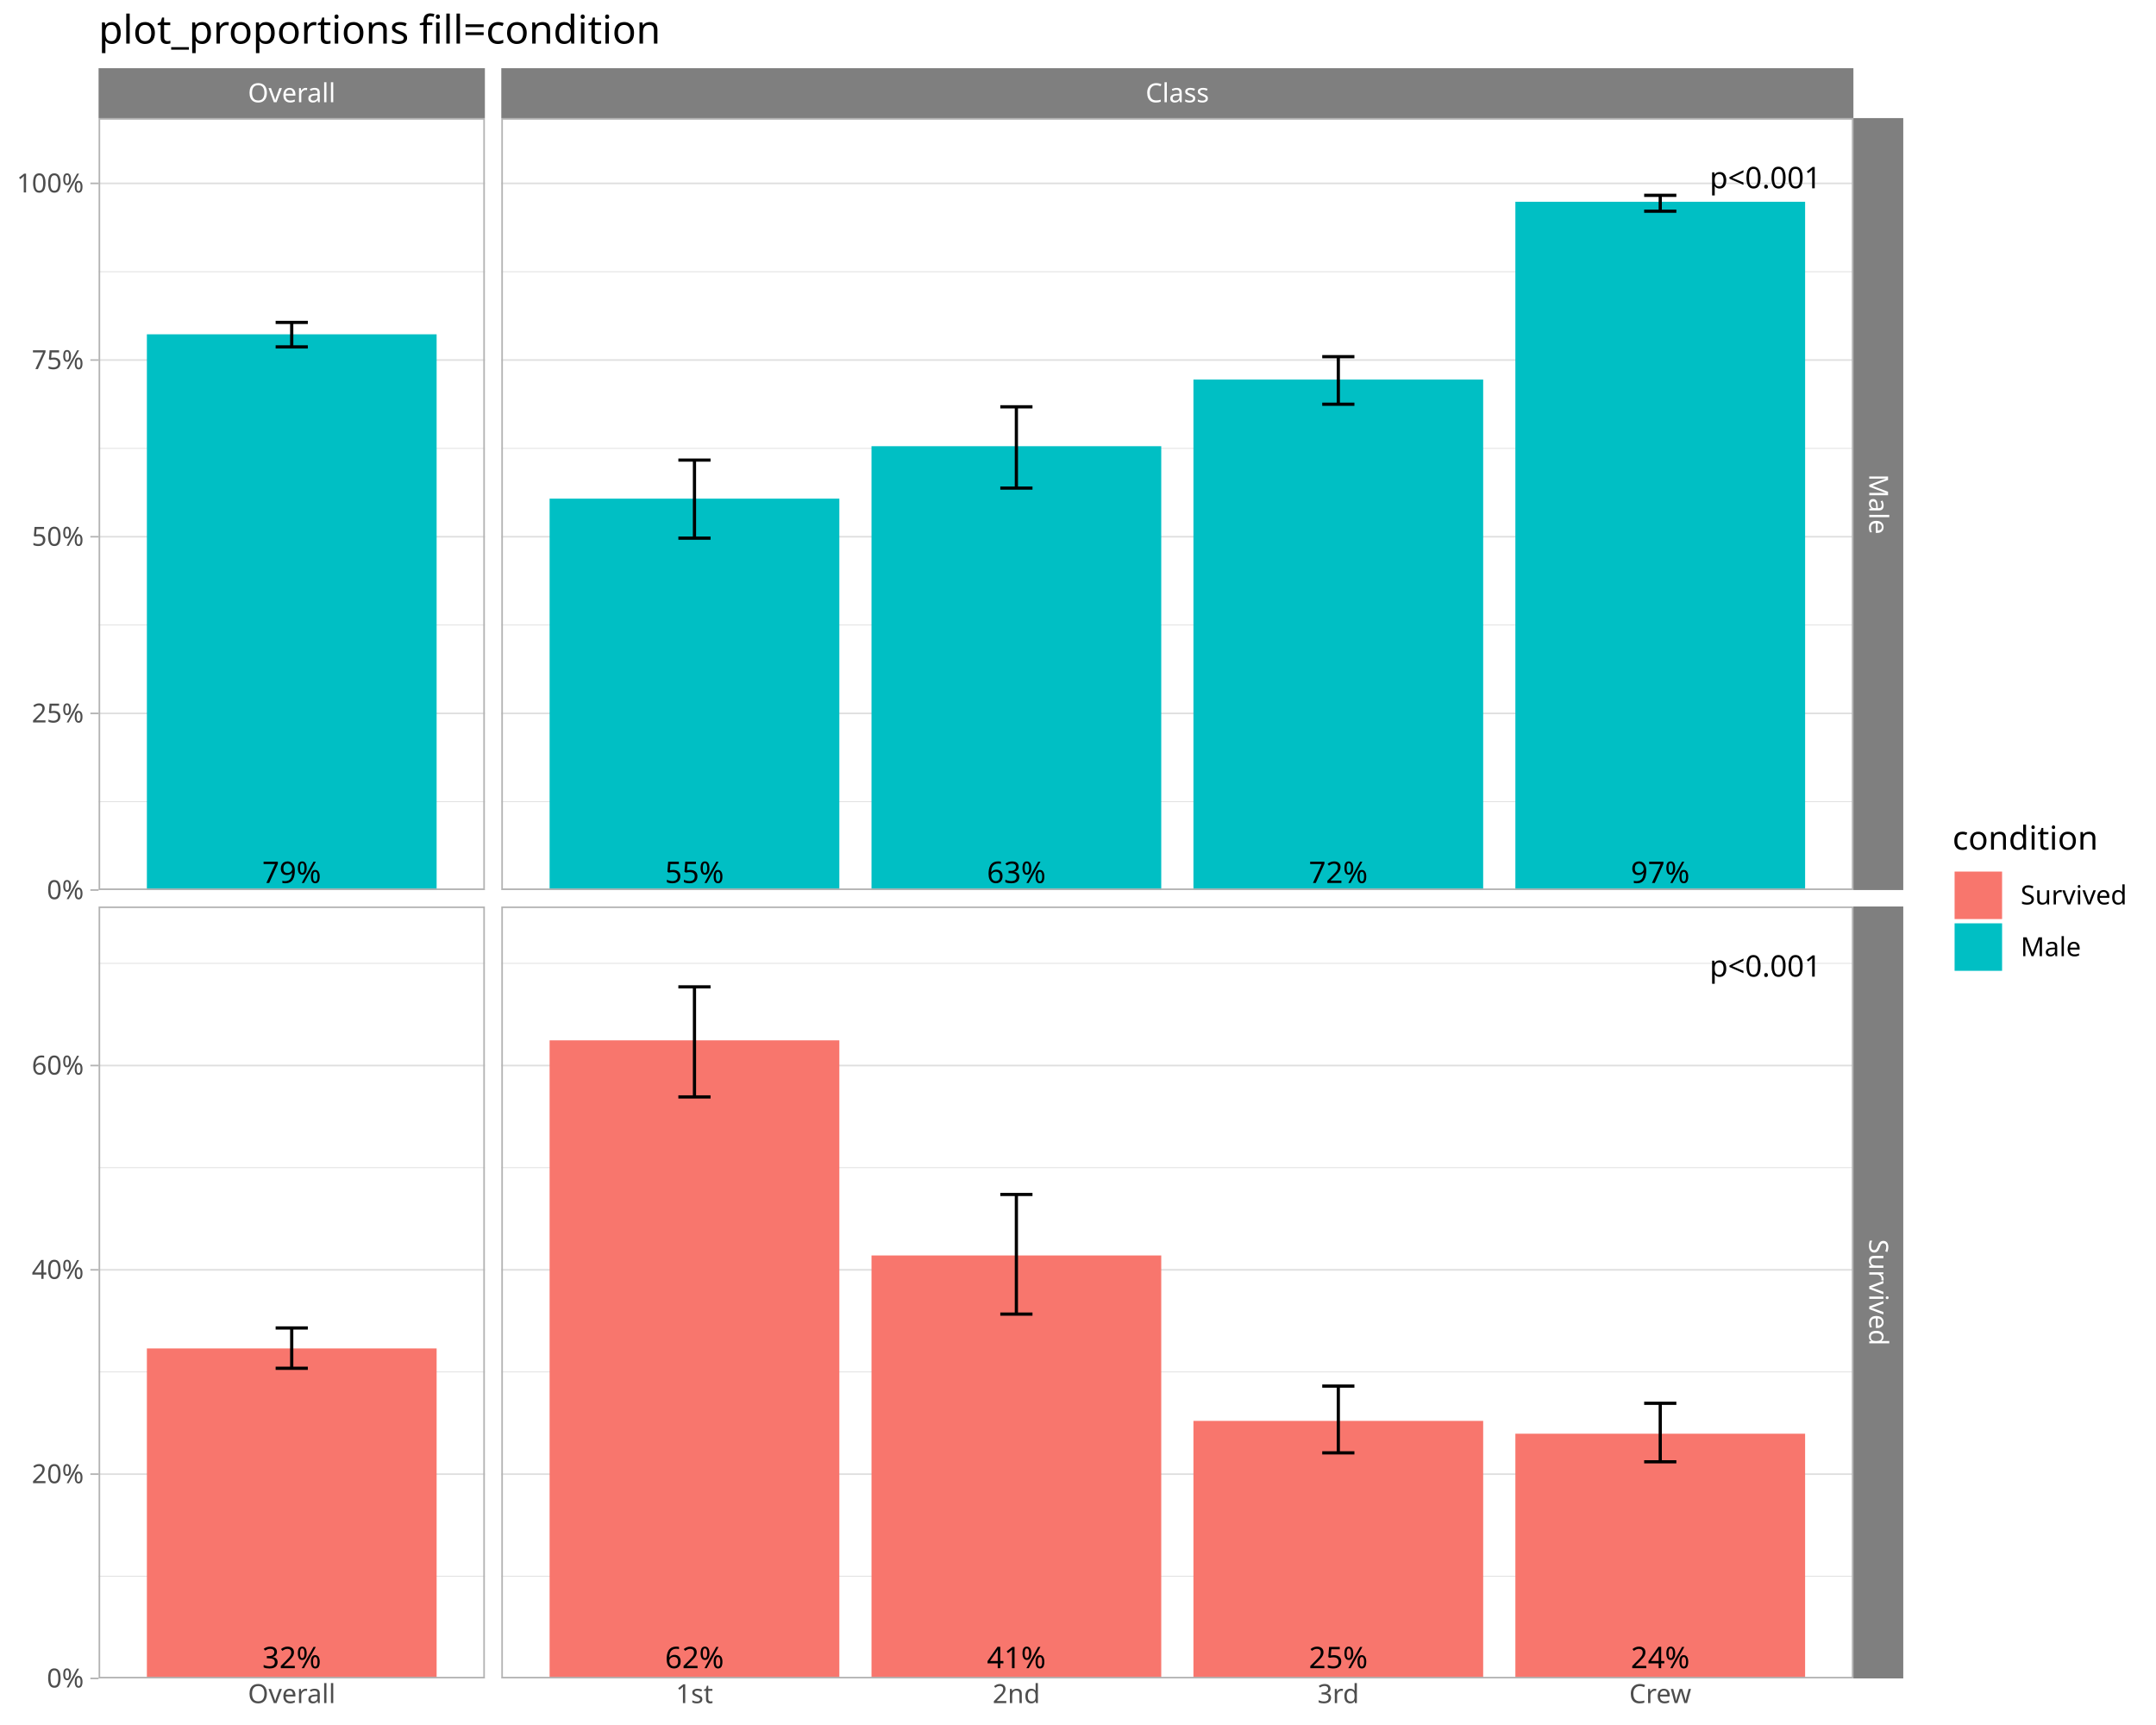
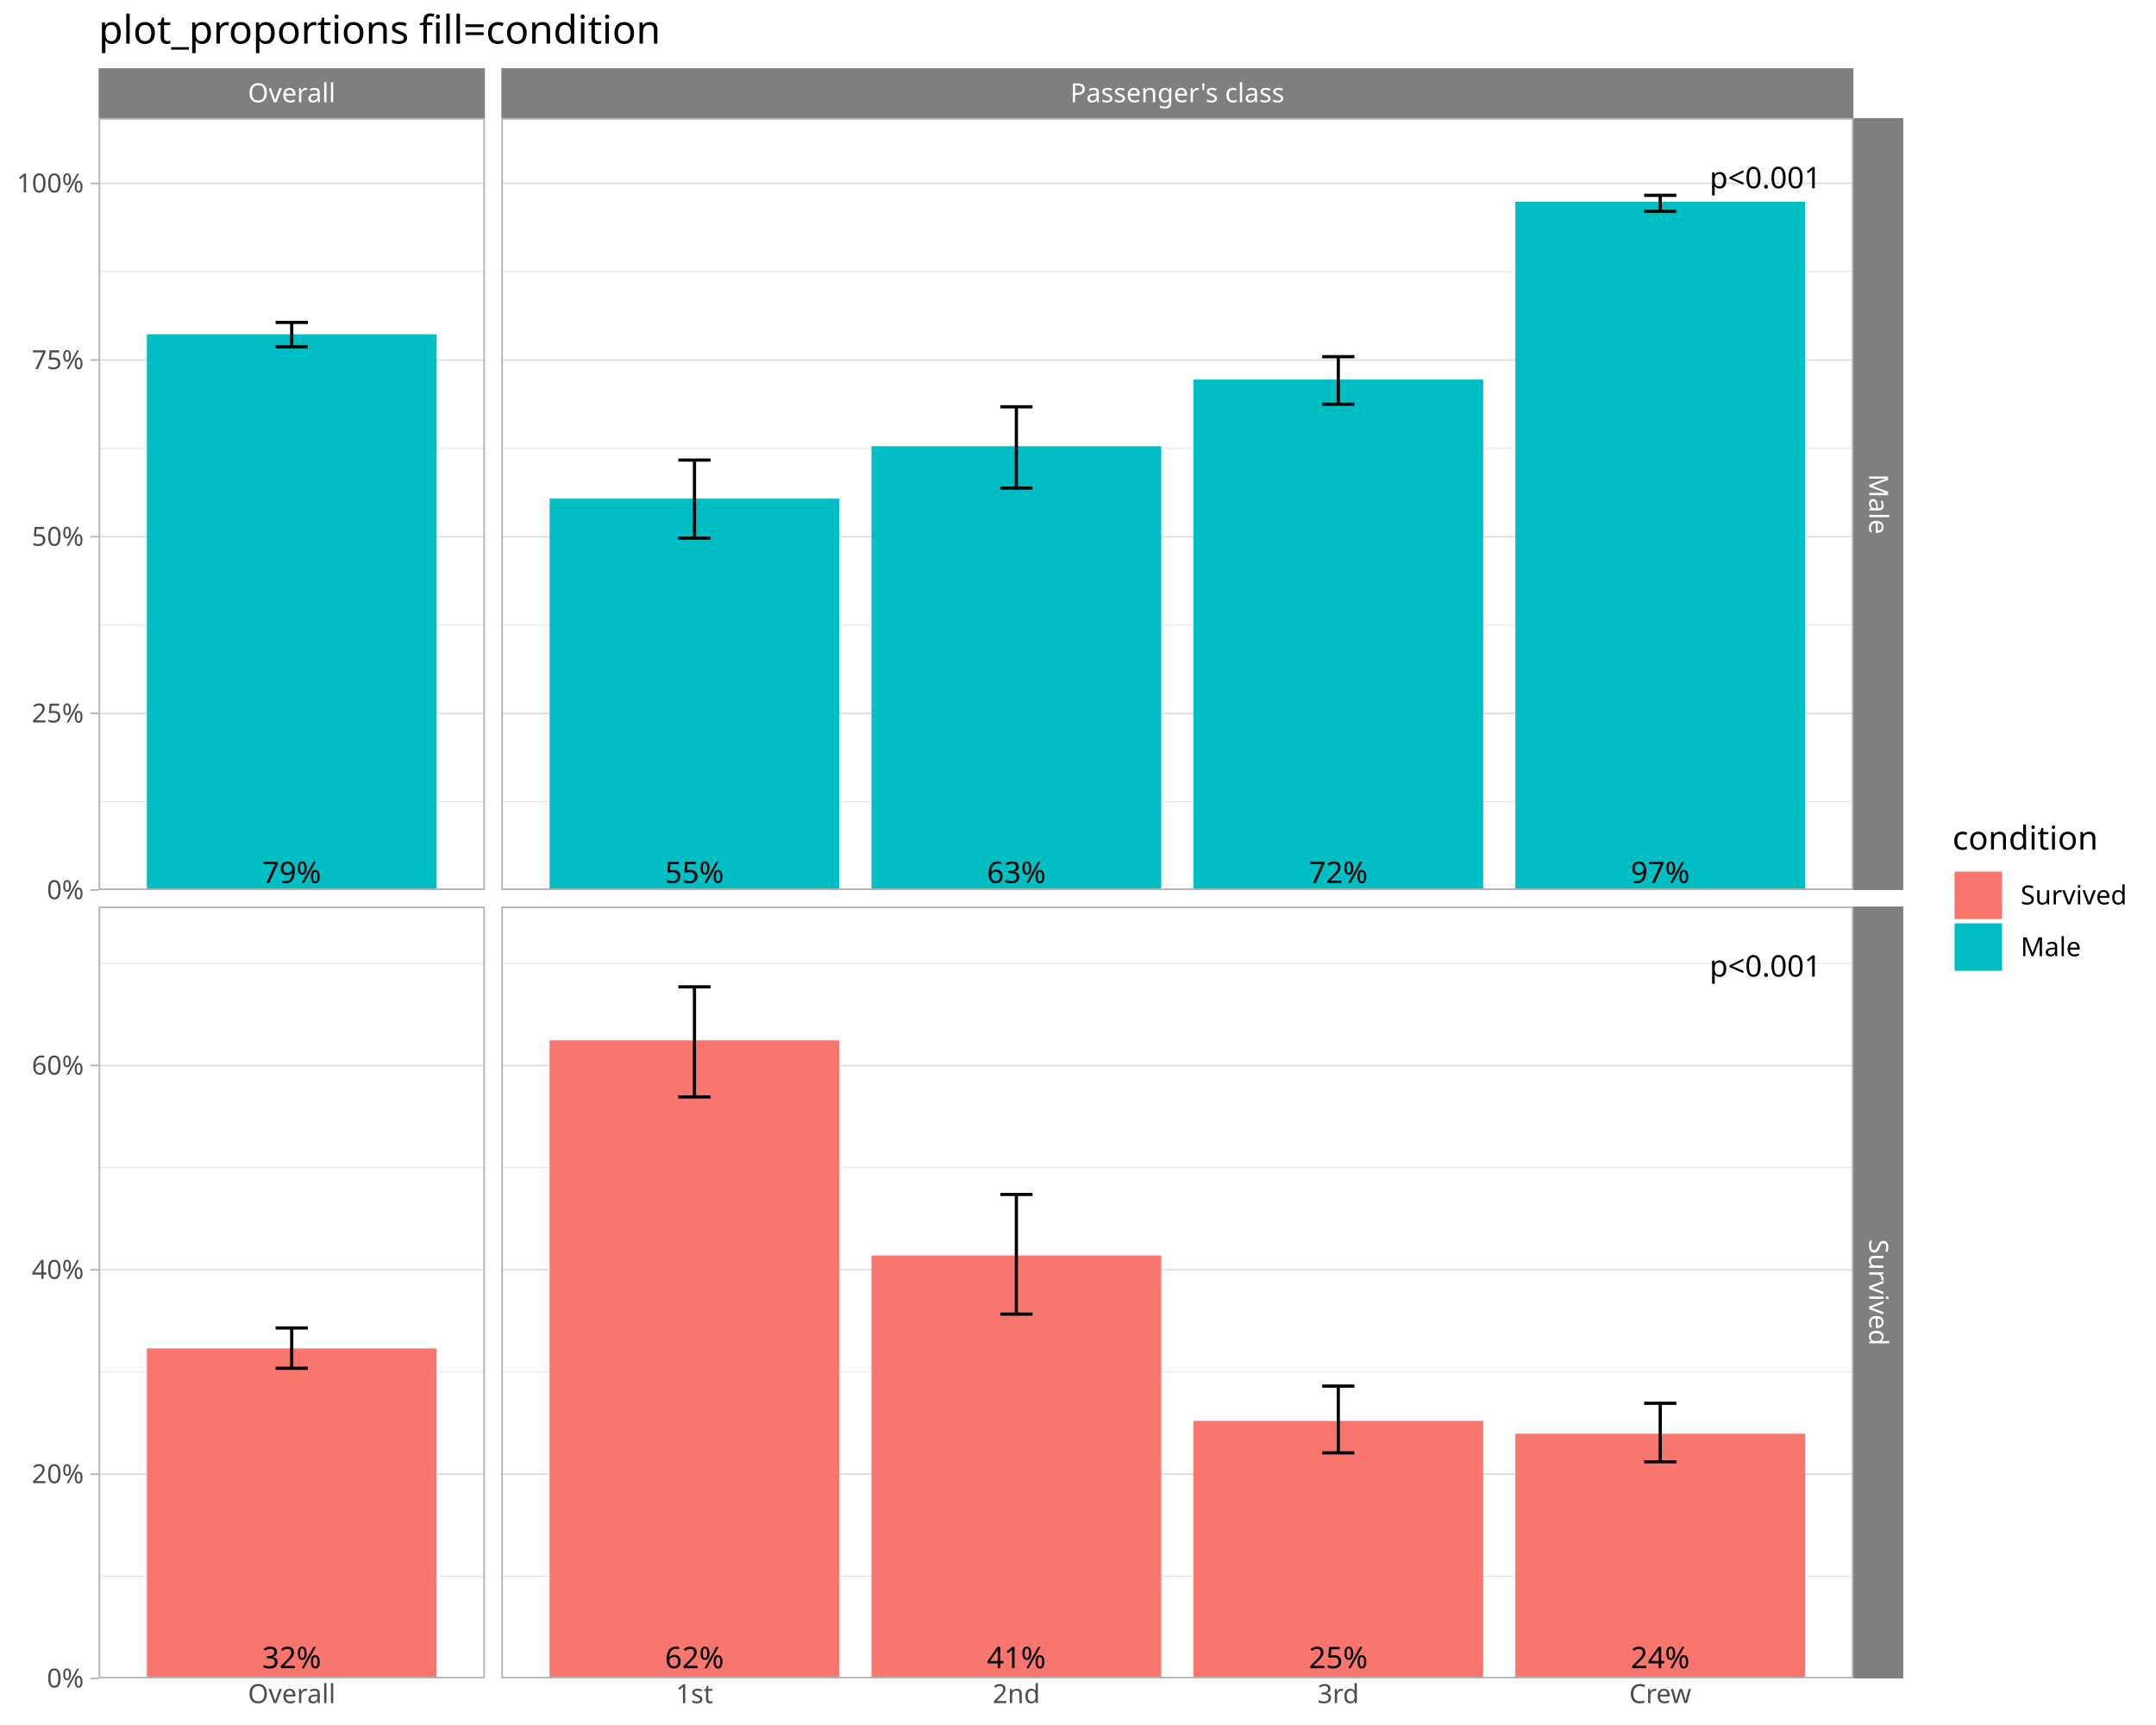
<svg xmlns="http://www.w3.org/2000/svg" class="svglite" data-engine-version="2.0" width="720.00pt" height="576.00pt" viewBox="0 0 720.00 576.00">
  <defs>
    <style type="text/css">
    .svglite line, .svglite polyline, .svglite polygon, .svglite path, .svglite rect, .svglite circle {
      fill: none;
      stroke: #000000;
      stroke-linecap: round;
      stroke-linejoin: round;
      stroke-miterlimit: 10.00;
    }
  </style>
  </defs>
  <rect width="100%" height="100%" style="stroke: none; fill: #FFFFFF;" />
  <defs>
    <clipPath id="cpMC4wMHw3MjAuMDB8MC4wMHw1NzYuMDA=">
      <rect x="0.00" y="0.00" width="720.00" height="576.00" />
    </clipPath>
  </defs>
  <g clip-path="url(#cpMC4wMHw3MjAuMDB8MC4wMHw1NzYuMDA=)">
    <rect x="0.00" y="0.00" width="720.00" height="576.00" style="stroke-width: 1.07; stroke: #FFFFFF; fill: #FFFFFF;" />
  </g>
  <defs>
    <clipPath id="cpMzIuOTJ8MTYxLjkzfDM5LjQzfDI5Ny4yMA==">
      <rect x="32.92" y="39.43" width="129.01" height="257.77" />
    </clipPath>
  </defs>
  <g clip-path="url(#cpMzIuOTJ8MTYxLjkzfDM5LjQzfDI5Ny4yMA==)">
    <rect x="32.92" y="39.43" width="129.01" height="257.77" style="stroke-width: 1.07; stroke: none; fill: #FFFFFF;" />
    <polyline points="32.92,267.70 161.93,267.70 " style="stroke-width: 0.27; stroke: #DEDEDE; stroke-linecap: butt;" />
    <polyline points="32.92,208.71 161.93,208.71 " style="stroke-width: 0.27; stroke: #DEDEDE; stroke-linecap: butt;" />
    <polyline points="32.92,149.72 161.93,149.72 " style="stroke-width: 0.27; stroke: #DEDEDE; stroke-linecap: butt;" />
    <polyline points="32.92,90.73 161.93,90.73 " style="stroke-width: 0.27; stroke: #DEDEDE; stroke-linecap: butt;" />
    <polyline points="32.92,297.20 161.93,297.20 " style="stroke-width: 0.53; stroke: #DEDEDE; stroke-linecap: butt;" />
    <polyline points="32.92,238.21 161.93,238.21 " style="stroke-width: 0.53; stroke: #DEDEDE; stroke-linecap: butt;" />
    <polyline points="32.92,179.22 161.93,179.22 " style="stroke-width: 0.53; stroke: #DEDEDE; stroke-linecap: butt;" />
    <polyline points="32.92,120.22 161.93,120.22 " style="stroke-width: 0.53; stroke: #DEDEDE; stroke-linecap: butt;" />
    <polyline points="32.92,61.23 161.93,61.23 " style="stroke-width: 0.53; stroke: #DEDEDE; stroke-linecap: butt;" />
    <rect x="49.05" y="111.62" width="96.76" height="185.58" style="stroke-width: 1.07; stroke: none; stroke-linecap: butt; stroke-linejoin: miter; fill: #00BFC4;" />
    <polyline points="92.05,107.65 102.80,107.65 " style="stroke-width: 1.07; stroke-linecap: butt;" />
    <polyline points="97.42,107.65 97.42,115.83 " style="stroke-width: 1.07; stroke-linecap: butt;" />
    <polyline points="92.05,115.83 102.80,115.83 " style="stroke-width: 1.07; stroke-linecap: butt;" />
    <text x="97.42" y="294.84" text-anchor="middle" style="font-size: 9.96px; font-family: sans;" textLength="19.93px" lengthAdjust="spacingAndGlyphs">79%</text>
    <rect x="32.92" y="39.43" width="129.01" height="257.77" style="stroke-width: 1.07; stroke: #B3B3B3;" />
  </g>
  <g clip-path="url(#cpMC4wMHw3MjAuMDB8MC4wMHw1NzYuMDA=)">
</g>
  <defs>
    <clipPath id="cpMzIuOTJ8MTYxLjkzfDMwMi42OHw1NjAuNDU=">
      <rect x="32.92" y="302.68" width="129.01" height="257.77" />
    </clipPath>
  </defs>
  <g clip-path="url(#cpMzIuOTJ8MTYxLjkzfDMwMi42OHw1NjAuNDU=)">
    <rect x="32.92" y="302.68" width="129.01" height="257.77" style="stroke-width: 1.07; stroke: none; fill: #FFFFFF;" />
    <polyline points="32.92,526.34 161.93,526.34 " style="stroke-width: 0.27; stroke: #DEDEDE; stroke-linecap: butt;" />
    <polyline points="32.92,458.12 161.93,458.12 " style="stroke-width: 0.27; stroke: #DEDEDE; stroke-linecap: butt;" />
    <polyline points="32.92,389.90 161.93,389.90 " style="stroke-width: 0.27; stroke: #DEDEDE; stroke-linecap: butt;" />
    <polyline points="32.92,321.68 161.93,321.68 " style="stroke-width: 0.27; stroke: #DEDEDE; stroke-linecap: butt;" />
    <polyline points="32.92,560.45 161.93,560.45 " style="stroke-width: 0.53; stroke: #DEDEDE; stroke-linecap: butt;" />
    <polyline points="32.92,492.23 161.93,492.23 " style="stroke-width: 0.53; stroke: #DEDEDE; stroke-linecap: butt;" />
    <polyline points="32.92,424.01 161.93,424.01 " style="stroke-width: 0.53; stroke: #DEDEDE; stroke-linecap: butt;" />
    <polyline points="32.92,355.79 161.93,355.79 " style="stroke-width: 0.53; stroke: #DEDEDE; stroke-linecap: butt;" />
    <rect x="49.05" y="450.26" width="96.76" height="110.19" style="stroke-width: 1.07; stroke: none; stroke-linecap: butt; stroke-linejoin: miter; fill: #F8766D;" />
    <polyline points="92.05,443.42 102.80,443.42 " style="stroke-width: 1.07; stroke-linecap: butt;" />
    <polyline points="97.42,443.42 97.42,456.89 " style="stroke-width: 1.07; stroke-linecap: butt;" />
    <polyline points="92.05,456.89 102.80,456.89 " style="stroke-width: 1.07; stroke-linecap: butt;" />
    <text x="97.42" y="557.03" text-anchor="middle" style="font-size: 9.96px; font-family: sans;" textLength="19.93px" lengthAdjust="spacingAndGlyphs">32%</text>
    <rect x="32.92" y="302.68" width="129.01" height="257.77" style="stroke-width: 1.07; stroke: #B3B3B3;" />
  </g>
  <g clip-path="url(#cpMC4wMHw3MjAuMDB8MC4wMHw1NzYuMDA=)">
</g>
  <defs>
    <clipPath id="cpMTY3LjQxfDYxOC45NXwzOS40M3wyOTcuMjA=">
      <rect x="167.41" y="39.43" width="451.54" height="257.77" />
    </clipPath>
  </defs>
  <g clip-path="url(#cpMTY3LjQxfDYxOC45NXwzOS40M3wyOTcuMjA=)">
    <rect x="167.41" y="39.43" width="451.54" height="257.77" style="stroke-width: 1.07; stroke: none; fill: #FFFFFF;" />
    <polyline points="167.41,267.70 618.95,267.70 " style="stroke-width: 0.27; stroke: #DEDEDE; stroke-linecap: butt;" />
    <polyline points="167.41,208.71 618.95,208.71 " style="stroke-width: 0.27; stroke: #DEDEDE; stroke-linecap: butt;" />
    <polyline points="167.41,149.72 618.95,149.72 " style="stroke-width: 0.27; stroke: #DEDEDE; stroke-linecap: butt;" />
    <polyline points="167.41,90.73 618.95,90.73 " style="stroke-width: 0.27; stroke: #DEDEDE; stroke-linecap: butt;" />
    <polyline points="167.41,297.20 618.95,297.20 " style="stroke-width: 0.53; stroke: #DEDEDE; stroke-linecap: butt;" />
    <polyline points="167.41,238.21 618.95,238.21 " style="stroke-width: 0.53; stroke: #DEDEDE; stroke-linecap: butt;" />
    <polyline points="167.41,179.22 618.95,179.22 " style="stroke-width: 0.53; stroke: #DEDEDE; stroke-linecap: butt;" />
    <polyline points="167.41,120.22 618.95,120.22 " style="stroke-width: 0.53; stroke: #DEDEDE; stroke-linecap: butt;" />
    <polyline points="167.41,61.23 618.95,61.23 " style="stroke-width: 0.53; stroke: #DEDEDE; stroke-linecap: butt;" />
    <rect x="183.54" y="166.51" width="96.76" height="130.69" style="stroke-width: 1.07; stroke: none; stroke-linecap: butt; stroke-linejoin: miter; fill: #00BFC4;" />
    <rect x="291.04" y="149.00" width="96.76" height="148.20" style="stroke-width: 1.07; stroke: none; stroke-linecap: butt; stroke-linejoin: miter; fill: #00BFC4;" />
    <rect x="398.55" y="126.74" width="96.76" height="170.46" style="stroke-width: 1.07; stroke: none; stroke-linecap: butt; stroke-linejoin: miter; fill: #00BFC4;" />
    <rect x="506.06" y="67.37" width="96.76" height="229.83" style="stroke-width: 1.07; stroke: none; stroke-linecap: butt; stroke-linejoin: miter; fill: #00BFC4;" />
    <polyline points="226.54,153.63 237.29,153.63 " style="stroke-width: 1.07; stroke-linecap: butt;" />
    <polyline points="231.92,153.63 231.92,179.70 " style="stroke-width: 1.07; stroke-linecap: butt;" />
    <polyline points="226.54,179.70 237.29,179.70 " style="stroke-width: 1.07; stroke-linecap: butt;" />
    <polyline points="334.05,135.84 344.80,135.84 " style="stroke-width: 1.07; stroke-linecap: butt;" />
    <polyline points="339.42,135.84 339.42,162.98 " style="stroke-width: 1.07; stroke-linecap: butt;" />
    <polyline points="334.05,162.98 344.80,162.98 " style="stroke-width: 1.07; stroke-linecap: butt;" />
    <polyline points="441.56,119.09 452.31,119.09 " style="stroke-width: 1.07; stroke-linecap: butt;" />
    <polyline points="446.93,119.09 446.93,134.98 " style="stroke-width: 1.07; stroke-linecap: butt;" />
    <polyline points="441.56,134.98 452.31,134.98 " style="stroke-width: 1.07; stroke-linecap: butt;" />
    <polyline points="549.07,65.23 559.82,65.23 " style="stroke-width: 1.07; stroke-linecap: butt;" />
    <polyline points="554.44,65.23 554.44,70.52 " style="stroke-width: 1.07; stroke-linecap: butt;" />
    <polyline points="549.07,70.52 559.82,70.52 " style="stroke-width: 1.07; stroke-linecap: butt;" />
    <text x="608.20" y="62.87" text-anchor="end" style="font-size: 9.96px; font-family: sans;" textLength="36.28px" lengthAdjust="spacingAndGlyphs">p&lt;0.001</text>
    <text x="231.92" y="294.84" text-anchor="middle" style="font-size: 9.96px; font-family: sans;" textLength="19.93px" lengthAdjust="spacingAndGlyphs">55%</text>
    <text x="339.42" y="294.84" text-anchor="middle" style="font-size: 9.96px; font-family: sans;" textLength="19.93px" lengthAdjust="spacingAndGlyphs">63%</text>
    <text x="446.93" y="294.84" text-anchor="middle" style="font-size: 9.96px; font-family: sans;" textLength="19.93px" lengthAdjust="spacingAndGlyphs">72%</text>
    <text x="554.44" y="294.84" text-anchor="middle" style="font-size: 9.96px; font-family: sans;" textLength="19.93px" lengthAdjust="spacingAndGlyphs">97%</text>
    <rect x="167.41" y="39.43" width="451.54" height="257.77" style="stroke-width: 1.07; stroke: #B3B3B3;" />
  </g>
  <g clip-path="url(#cpMC4wMHw3MjAuMDB8MC4wMHw1NzYuMDA=)">
</g>
  <defs>
    <clipPath id="cpMTY3LjQxfDYxOC45NXwzMDIuNjh8NTYwLjQ1">
      <rect x="167.41" y="302.68" width="451.54" height="257.77" />
    </clipPath>
  </defs>
  <g clip-path="url(#cpMTY3LjQxfDYxOC45NXwzMDIuNjh8NTYwLjQ1)">
    <rect x="167.41" y="302.68" width="451.54" height="257.77" style="stroke-width: 1.07; stroke: none; fill: #FFFFFF;" />
    <polyline points="167.41,526.34 618.95,526.34 " style="stroke-width: 0.27; stroke: #DEDEDE; stroke-linecap: butt;" />
    <polyline points="167.41,458.12 618.95,458.12 " style="stroke-width: 0.27; stroke: #DEDEDE; stroke-linecap: butt;" />
    <polyline points="167.41,389.90 618.95,389.90 " style="stroke-width: 0.27; stroke: #DEDEDE; stroke-linecap: butt;" />
    <polyline points="167.41,321.68 618.95,321.68 " style="stroke-width: 0.27; stroke: #DEDEDE; stroke-linecap: butt;" />
    <polyline points="167.41,560.45 618.95,560.45 " style="stroke-width: 0.53; stroke: #DEDEDE; stroke-linecap: butt;" />
    <polyline points="167.41,492.23 618.95,492.23 " style="stroke-width: 0.53; stroke: #DEDEDE; stroke-linecap: butt;" />
    <polyline points="167.41,424.01 618.95,424.01 " style="stroke-width: 0.53; stroke: #DEDEDE; stroke-linecap: butt;" />
    <polyline points="167.41,355.79 618.95,355.79 " style="stroke-width: 0.53; stroke: #DEDEDE; stroke-linecap: butt;" />
    <rect x="183.54" y="347.39" width="96.76" height="213.06" style="stroke-width: 1.07; stroke: none; stroke-linecap: butt; stroke-linejoin: miter; fill: #F8766D;" />
    <rect x="291.04" y="419.22" width="96.76" height="141.23" style="stroke-width: 1.07; stroke: none; stroke-linecap: butt; stroke-linejoin: miter; fill: #F8766D;" />
    <rect x="398.55" y="474.45" width="96.76" height="86.00" style="stroke-width: 1.07; stroke: none; stroke-linecap: butt; stroke-linejoin: miter; fill: #F8766D;" />
    <rect x="506.06" y="478.74" width="96.76" height="81.71" style="stroke-width: 1.07; stroke: none; stroke-linecap: butt; stroke-linejoin: miter; fill: #F8766D;" />
    <polyline points="226.54,329.52 237.29,329.52 " style="stroke-width: 1.07; stroke-linecap: butt;" />
    <polyline points="231.92,329.52 231.92,366.28 " style="stroke-width: 1.07; stroke-linecap: butt;" />
    <polyline points="226.54,366.28 237.29,366.28 " style="stroke-width: 1.07; stroke-linecap: butt;" />
    <polyline points="334.05,398.85 344.80,398.85 " style="stroke-width: 1.07; stroke-linecap: butt;" />
    <polyline points="339.42,398.85 339.42,438.79 " style="stroke-width: 1.07; stroke-linecap: butt;" />
    <polyline points="334.05,438.79 344.80,438.79 " style="stroke-width: 1.07; stroke-linecap: butt;" />
    <polyline points="441.56,462.83 452.31,462.83 " style="stroke-width: 1.07; stroke-linecap: butt;" />
    <polyline points="446.93,462.83 446.93,485.12 " style="stroke-width: 1.07; stroke-linecap: butt;" />
    <polyline points="441.56,485.12 452.31,485.12 " style="stroke-width: 1.07; stroke-linecap: butt;" />
    <polyline points="549.07,468.57 559.82,468.57 " style="stroke-width: 1.07; stroke-linecap: butt;" />
    <polyline points="554.44,468.57 554.44,488.11 " style="stroke-width: 1.07; stroke-linecap: butt;" />
    <polyline points="549.07,488.11 559.82,488.11 " style="stroke-width: 1.07; stroke-linecap: butt;" />
    <text x="608.20" y="326.11" text-anchor="end" style="font-size: 9.96px; font-family: sans;" textLength="36.28px" lengthAdjust="spacingAndGlyphs">p&lt;0.001</text>
    <text x="231.92" y="557.03" text-anchor="middle" style="font-size: 9.96px; font-family: sans;" textLength="19.93px" lengthAdjust="spacingAndGlyphs">62%</text>
    <text x="339.42" y="557.03" text-anchor="middle" style="font-size: 9.96px; font-family: sans;" textLength="19.93px" lengthAdjust="spacingAndGlyphs">41%</text>
    <text x="446.93" y="557.03" text-anchor="middle" style="font-size: 9.96px; font-family: sans;" textLength="19.93px" lengthAdjust="spacingAndGlyphs">25%</text>
    <text x="554.44" y="557.03" text-anchor="middle" style="font-size: 9.96px; font-family: sans;" textLength="19.93px" lengthAdjust="spacingAndGlyphs">24%</text>
    <rect x="167.41" y="302.68" width="451.54" height="257.77" style="stroke-width: 1.07; stroke: #B3B3B3;" />
  </g>
  <g clip-path="url(#cpMC4wMHw3MjAuMDB8MC4wMHw1NzYuMDA=)">
</g>
  <defs>
    <clipPath id="cpMzIuOTJ8MTYxLjkzfDIyLjc4fDM5LjQz">
      <rect x="32.92" y="22.78" width="129.01" height="16.65" />
    </clipPath>
  </defs>
  <g clip-path="url(#cpMzIuOTJ8MTYxLjkzfDIyLjc4fDM5LjQz)">
    <rect x="32.92" y="22.78" width="129.01" height="16.65" style="stroke-width: 1.07; stroke: none; fill: #7F7F7F;" />
    <text x="97.42" y="34.14" text-anchor="middle" style="font-size: 8.80px; fill: #FFFFFF; font-family: sans;" textLength="27.88px" lengthAdjust="spacingAndGlyphs">Overall</text>
  </g>
  <g clip-path="url(#cpMC4wMHw3MjAuMDB8MC4wMHw1NzYuMDA=)">
</g>
  <defs>
    <clipPath id="cpMTY3LjQxfDYxOC45NXwyMi43OHwzOS40Mw==">
      <rect x="167.41" y="22.78" width="451.54" height="16.65" />
    </clipPath>
  </defs>
  <g clip-path="url(#cpMTY3LjQxfDYxOC45NXwyMi43OHwzOS40Mw==)">
    <rect x="167.41" y="22.78" width="451.54" height="16.65" style="stroke-width: 1.07; stroke: none; fill: #7F7F7F;" />
-     <text x="393.18" y="34.14" text-anchor="middle" style="font-size: 8.80px; fill: #FFFFFF; font-family: sans;" textLength="22.01px" lengthAdjust="spacingAndGlyphs">Class</text>
+     <text x="393.18" y="34.14" text-anchor="middle" style="font-size: 8.80px; fill: #FFFFFF; font-family: sans;" textLength="70.67px" lengthAdjust="spacingAndGlyphs">Passenger's class</text>
  </g>
  <g clip-path="url(#cpMC4wMHw3MjAuMDB8MC4wMHw1NzYuMDA=)">
</g>
  <defs>
    <clipPath id="cpNjE4Ljk1fDYzNS42MHwzOS40M3wyOTcuMjA=">
      <rect x="618.95" y="39.43" width="16.65" height="257.77" />
    </clipPath>
  </defs>
  <g clip-path="url(#cpNjE4Ljk1fDYzNS42MHwzOS40M3wyOTcuMjA=)">
    <rect x="618.95" y="39.43" width="16.65" height="257.77" style="stroke-width: 1.07; stroke: none; fill: #7F7F7F;" />
    <text transform="translate(624.24,168.32) rotate(90)" text-anchor="middle" style="font-size: 8.80px; fill: #FFFFFF; font-family: sans;" textLength="19.08px" lengthAdjust="spacingAndGlyphs">Male</text>
  </g>
  <g clip-path="url(#cpMC4wMHw3MjAuMDB8MC4wMHw1NzYuMDA=)">
</g>
  <defs>
    <clipPath id="cpNjE4Ljk1fDYzNS42MHwzMDIuNjh8NTYwLjQ1">
      <rect x="618.95" y="302.68" width="16.65" height="257.77" />
    </clipPath>
  </defs>
  <g clip-path="url(#cpNjE4Ljk1fDYzNS42MHwzMDIuNjh8NTYwLjQ1)">
    <rect x="618.95" y="302.68" width="16.65" height="257.77" style="stroke-width: 1.07; stroke: none; fill: #7F7F7F;" />
    <text transform="translate(624.24,431.56) rotate(90)" text-anchor="middle" style="font-size: 8.80px; fill: #FFFFFF; font-family: sans;" textLength="34.25px" lengthAdjust="spacingAndGlyphs">Survived</text>
  </g>
  <g clip-path="url(#cpMC4wMHw3MjAuMDB8MC4wMHw1NzYuMDA=)">
    <text x="97.42" y="568.69" text-anchor="middle" style="font-size: 8.80px; fill: #4D4D4D; font-family: sans;" textLength="27.88px" lengthAdjust="spacingAndGlyphs">Overall</text>
    <text x="231.92" y="568.69" text-anchor="middle" style="font-size: 8.80px; fill: #4D4D4D; font-family: sans;" textLength="11.74px" lengthAdjust="spacingAndGlyphs">1st</text>
    <text x="339.42" y="568.69" text-anchor="middle" style="font-size: 8.80px; fill: #4D4D4D; font-family: sans;" textLength="14.68px" lengthAdjust="spacingAndGlyphs">2nd</text>
    <text x="446.93" y="568.69" text-anchor="middle" style="font-size: 8.80px; fill: #4D4D4D; font-family: sans;" textLength="12.72px" lengthAdjust="spacingAndGlyphs">3rd</text>
    <text x="554.44" y="568.69" text-anchor="middle" style="font-size: 8.80px; fill: #4D4D4D; font-family: sans;" textLength="20.54px" lengthAdjust="spacingAndGlyphs">Crew</text>
    <text x="27.99" y="300.23" text-anchor="end" style="font-size: 8.80px; fill: #4D4D4D; font-family: sans;" textLength="12.72px" lengthAdjust="spacingAndGlyphs">0%</text>
    <text x="27.99" y="241.24" text-anchor="end" style="font-size: 8.80px; fill: #4D4D4D; font-family: sans;" textLength="17.61px" lengthAdjust="spacingAndGlyphs">25%</text>
    <text x="27.99" y="182.24" text-anchor="end" style="font-size: 8.80px; fill: #4D4D4D; font-family: sans;" textLength="17.61px" lengthAdjust="spacingAndGlyphs">50%</text>
    <text x="27.99" y="123.25" text-anchor="end" style="font-size: 8.80px; fill: #4D4D4D; font-family: sans;" textLength="17.61px" lengthAdjust="spacingAndGlyphs">75%</text>
    <text x="27.99" y="64.26" text-anchor="end" style="font-size: 8.80px; fill: #4D4D4D; font-family: sans;" textLength="22.51px" lengthAdjust="spacingAndGlyphs">100%</text>
    <polyline points="30.18,297.20 32.92,297.20 " style="stroke-width: 0.53; stroke: #B3B3B3; stroke-linecap: butt;" />
    <polyline points="30.18,238.21 32.92,238.21 " style="stroke-width: 0.53; stroke: #B3B3B3; stroke-linecap: butt;" />
    <polyline points="30.18,179.22 32.92,179.22 " style="stroke-width: 0.53; stroke: #B3B3B3; stroke-linecap: butt;" />
    <polyline points="30.18,120.22 32.92,120.22 " style="stroke-width: 0.53; stroke: #B3B3B3; stroke-linecap: butt;" />
    <polyline points="30.18,61.23 32.92,61.23 " style="stroke-width: 0.53; stroke: #B3B3B3; stroke-linecap: butt;" />
    <text x="27.99" y="563.47" text-anchor="end" style="font-size: 8.80px; fill: #4D4D4D; font-family: sans;" textLength="12.72px" lengthAdjust="spacingAndGlyphs">0%</text>
    <text x="27.99" y="495.25" text-anchor="end" style="font-size: 8.80px; fill: #4D4D4D; font-family: sans;" textLength="17.61px" lengthAdjust="spacingAndGlyphs">20%</text>
    <text x="27.99" y="427.03" text-anchor="end" style="font-size: 8.80px; fill: #4D4D4D; font-family: sans;" textLength="17.61px" lengthAdjust="spacingAndGlyphs">40%</text>
    <text x="27.99" y="358.81" text-anchor="end" style="font-size: 8.80px; fill: #4D4D4D; font-family: sans;" textLength="17.61px" lengthAdjust="spacingAndGlyphs">60%</text>
    <polyline points="30.18,560.45 32.92,560.45 " style="stroke-width: 0.53; stroke: #B3B3B3; stroke-linecap: butt;" />
    <polyline points="30.18,492.23 32.92,492.23 " style="stroke-width: 0.53; stroke: #B3B3B3; stroke-linecap: butt;" />
    <polyline points="30.18,424.01 32.92,424.01 " style="stroke-width: 0.53; stroke: #B3B3B3; stroke-linecap: butt;" />
    <polyline points="30.18,355.79 32.92,355.79 " style="stroke-width: 0.53; stroke: #B3B3B3; stroke-linecap: butt;" />
    <rect x="646.56" y="269.51" width="67.96" height="60.85" style="stroke-width: 1.07; stroke: none; fill: #FFFFFF;" />
    <text x="652.04" y="283.71" style="font-size: 11.00px; font-family: sans;" textLength="44.04px" lengthAdjust="spacingAndGlyphs">condition</text>
    <rect x="652.04" y="290.33" width="17.28" height="17.28" style="stroke-width: 1.07; stroke: none; fill: #FFFFFF;" />
    <rect x="652.74" y="291.03" width="15.86" height="15.86" style="stroke-width: 1.07; stroke: none; stroke-linecap: butt; stroke-linejoin: miter; fill: #F8766D;" />
    <rect x="652.04" y="307.61" width="17.28" height="17.28" style="stroke-width: 1.07; stroke: none; fill: #FFFFFF;" />
    <rect x="652.74" y="308.31" width="15.86" height="15.86" style="stroke-width: 1.07; stroke: none; stroke-linecap: butt; stroke-linejoin: miter; fill: #00BFC4;" />
    <text x="674.80" y="301.99" style="font-size: 8.80px; font-family: sans;" textLength="34.25px" lengthAdjust="spacingAndGlyphs">Survived</text>
    <text x="674.80" y="319.27" style="font-size: 8.80px; font-family: sans;" textLength="19.08px" lengthAdjust="spacingAndGlyphs">Male</text>
    <text x="32.92" y="14.56" style="font-size: 13.20px; font-family: sans;" textLength="171.35px" lengthAdjust="spacingAndGlyphs">plot_proportions fill=condition</text>
  </g>
</svg>
